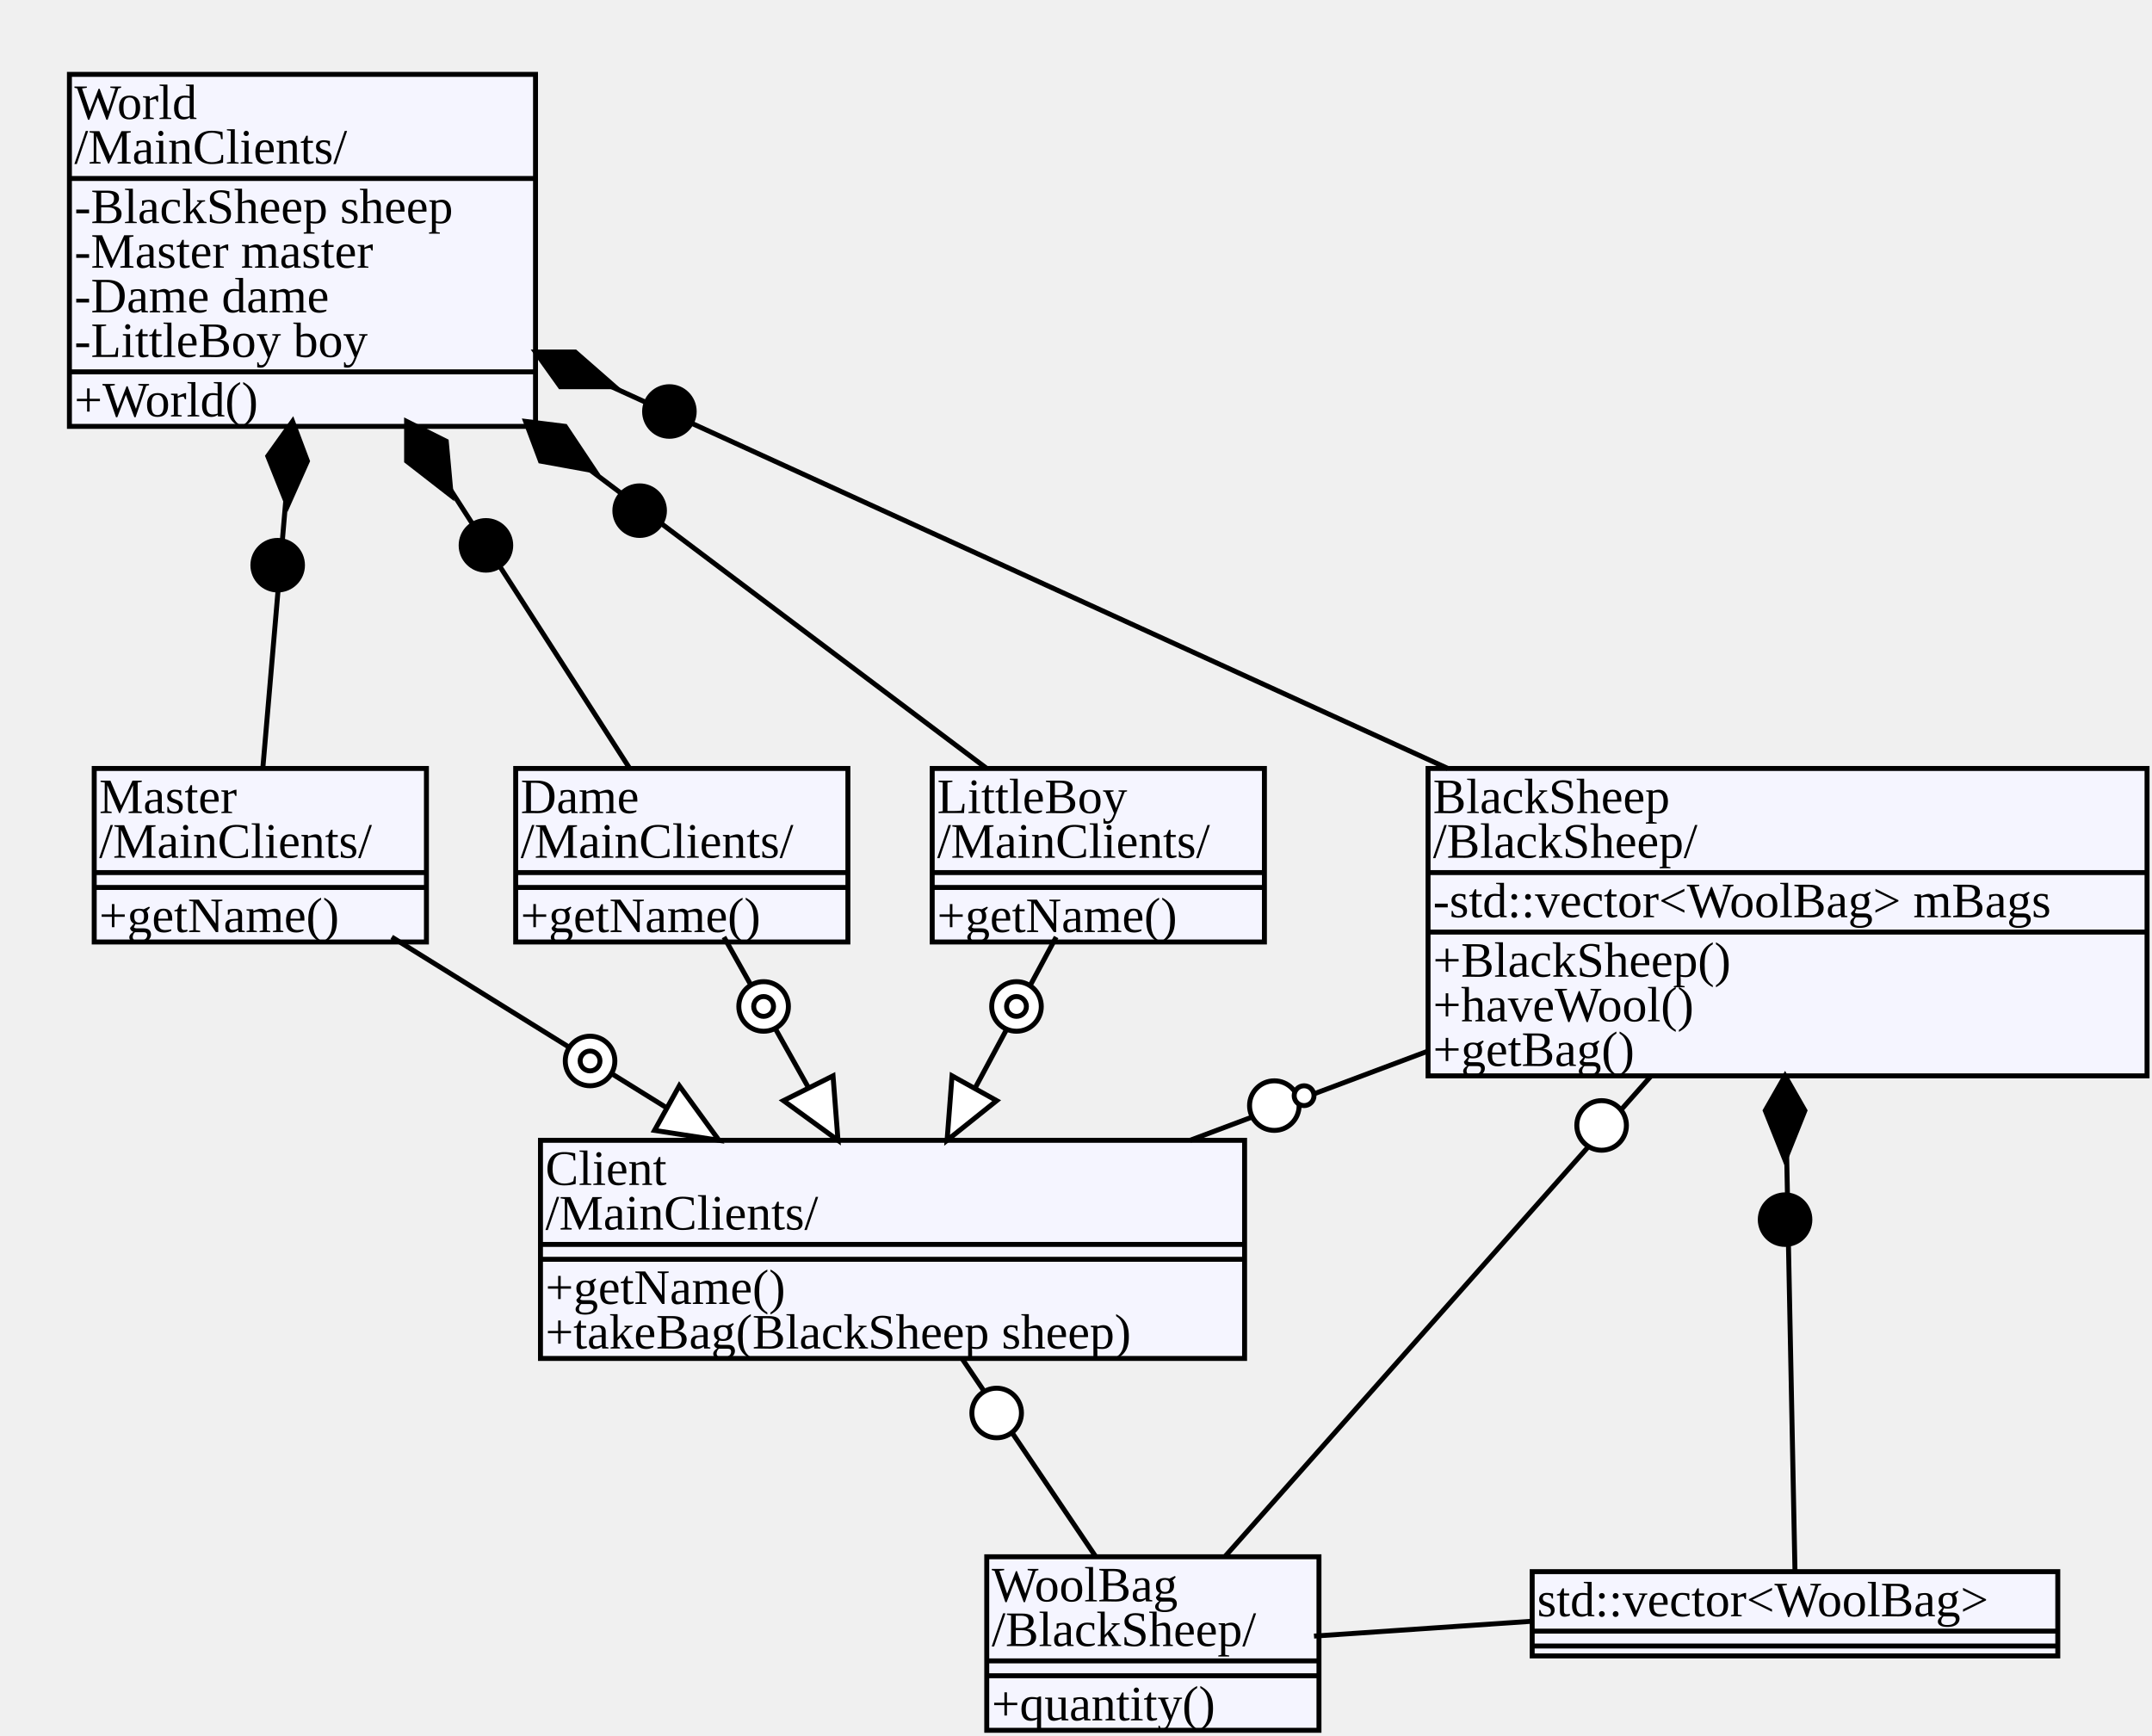
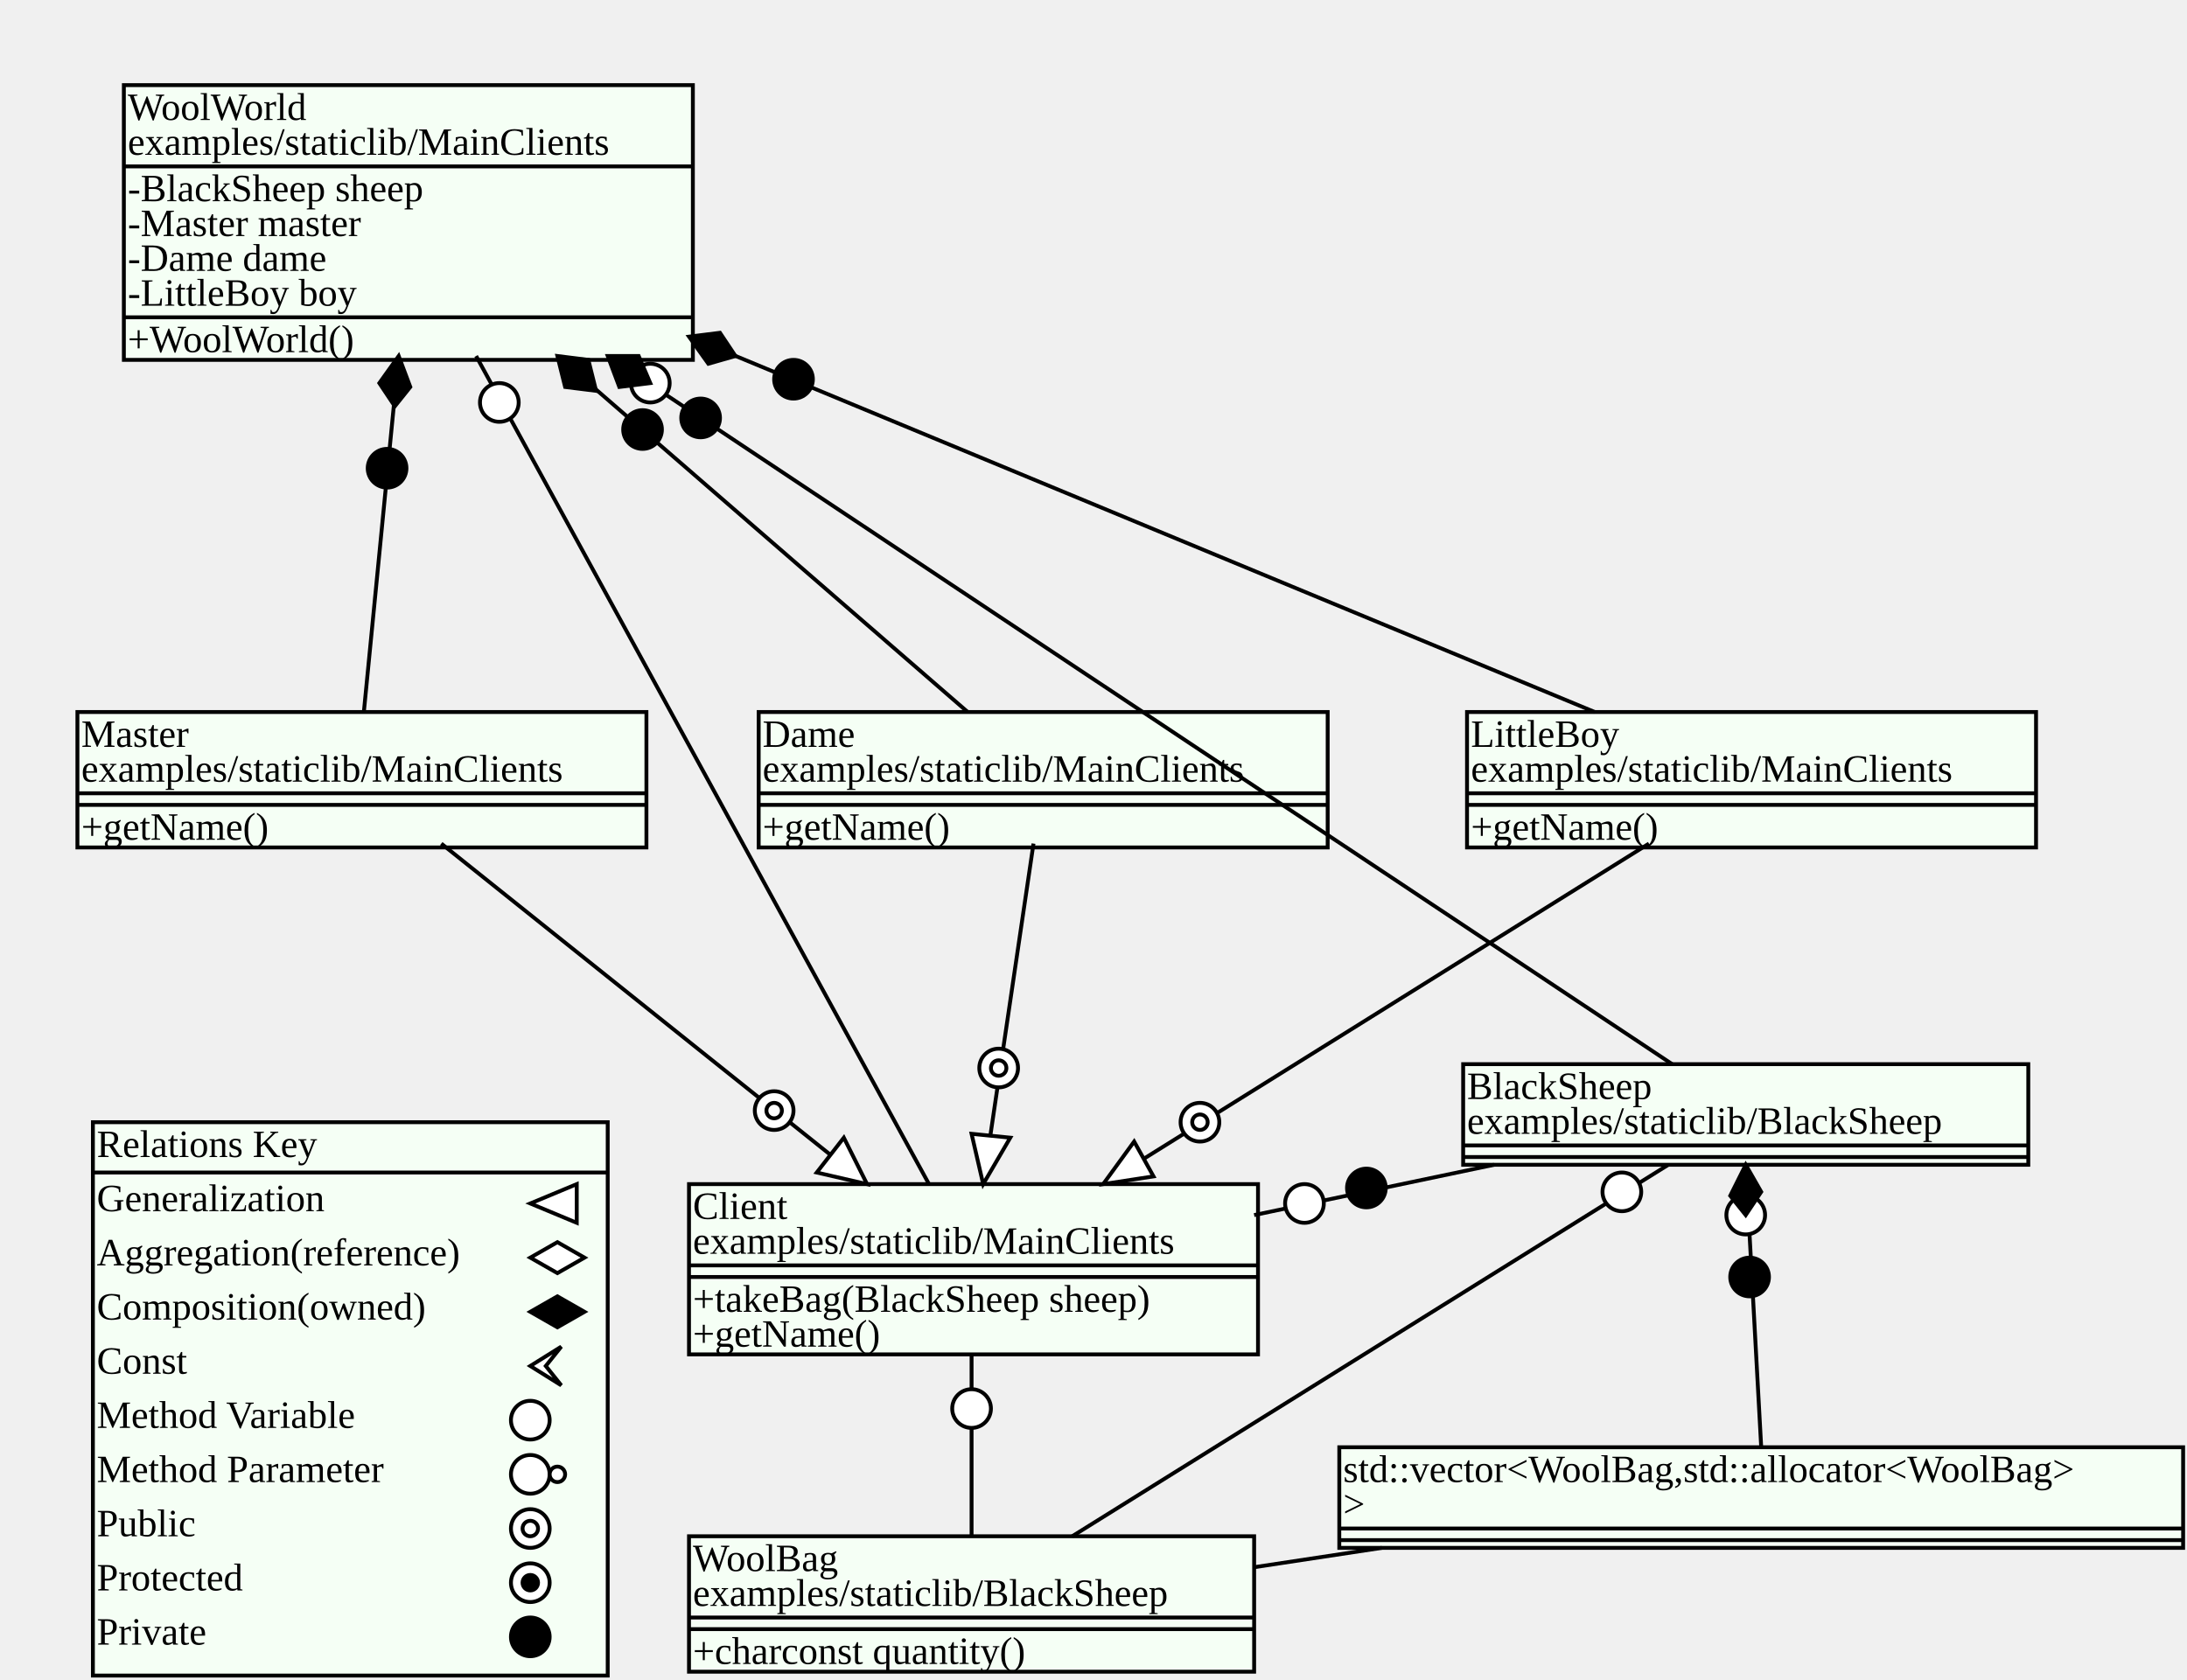
- <svg xmlns="http://www.w3.org/2000/svg" version="1.1" width="434" height="350">
-   <g fill="#f5f5ff" stroke="rgb(0,0,0)" style="stroke-width:1">
-     <rect x="14" y="15" width="94" height="71" />
-     <line x1="14" y1="36" x2="108" y2="36" />
-     <line x1="14" y1="75" x2="108" y2="75" />
+ <svg xmlns="http://www.w3.org/2000/svg" version="1.1" width="565" height="434">
+   <g fill="#f5fff5" stroke="#000000" style="stroke-width:1">
+     <rect x="24" y="290" width="133" height="143" />
+     <line x1="24" y1="303" x2="157" y2="303" />
+     <polygon points="137,311 149,316 149,306 137,311 " style="fill:#ffffff" />
+     <polygon points="137,325 144,329 151,325 144,321 137,325 " style="fill:#ffffff" />
+     <polygon points="137,339 144,343 151,339 144,335 137,339 " style="fill:#000000" />
+     <polygon points="137,353 145,358 141,353 145,348 137,353 " style="fill:#ffffff" />
+     <circle cx="137" cy="367" r="5" style="fill:#ffffff" />
+     <circle cx="137" cy="381" r="5" style="fill:#ffffff" />
+     <circle cx="144" cy="381" r="2" style="fill:#ffffff" />
+     <circle cx="137" cy="395" r="5" style="fill:#ffffff" />
+     <circle cx="137" cy="395" r="2" style="fill:#ffffff" />
+     <circle cx="137" cy="409" r="5" style="fill:#ffffff" />
+     <circle cx="137" cy="409" r="2" style="fill:#000000" />
+     <circle cx="137" cy="423" r="5" style="fill:#000000" />
+     <circle cx="137" cy="423" r="2" style="fill:#000000" />
  </g>
-   <g font-size="10">
-     <text x="15" y="24">World</text>
-     <text x="15" y="33">/MainClients/</text>
-     <text x="15" y="45">-BlackSheep sheep</text>
-     <text x="15" y="54">-Master master</text>
-     <text x="15" y="63">-Dame dame</text>
-     <text x="15" y="72">-LittleBoy boy</text>
-     <text x="15" y="84">+World()</text>
+   <g font-size="10" stroke="none">
+     <text x="25" y="299">Relations Key</text>
+     <text x="25" y="313">Generalization</text>
+     <text x="25" y="327">Aggregation(reference)</text>
+     <text x="25" y="341">Composition(owned)</text>
+     <text x="25" y="355">Const</text>
+     <text x="25" y="369">Method Variable</text>
+     <text x="25" y="383">Method Parameter</text>
+     <text x="25" y="397">Public</text>
+     <text x="25" y="411">Protected</text>
+     <text x="25" y="425">Private</text>
  </g>
-   <g fill="#f5f5ff" stroke="rgb(0,0,0)" style="stroke-width:1">
-     <rect x="288" y="155" width="145" height="62" />
-     <line x1="288" y1="176" x2="433" y2="176" />
-     <line x1="288" y1="188" x2="433" y2="188" />
+   <g fill="#f5fff5" stroke="#000000" style="stroke-width:1">
+     <rect x="32" y="22" width="147" height="71" />
+     <line x1="32" y1="43" x2="179" y2="43" />
+     <line x1="32" y1="82" x2="179" y2="82" />
  </g>
-   <g font-size="10">
-     <text x="289" y="164">BlackSheep</text>
-     <text x="289" y="173">/BlackSheep/</text>
-     <text x="289" y="185">-std::vector&lt;WoolBag&gt; mBags</text>
-     <text x="289" y="197">+BlackSheep()</text>
-     <text x="289" y="206">+haveWool()</text>
-     <text x="289" y="215">+getBag()</text>
+   <g font-size="10" stroke="none">
+     <text x="33" y="31">WoolWorld</text>
+     <text x="33" y="40">examples/staticlib/MainClients</text>
+     <text x="33" y="52">-BlackSheep sheep</text>
+     <text x="33" y="61">-Master master</text>
+     <text x="33" y="70">-Dame dame</text>
+     <text x="33" y="79">-LittleBoy boy</text>
+     <text x="33" y="91">+WoolWorld()</text>
  </g>
-   <g fill="#f5f5ff" stroke="rgb(0,0,0)" style="stroke-width:1">
-     <rect x="19" y="155" width="67" height="35" />
-     <line x1="19" y1="176" x2="86" y2="176" />
-     <line x1="19" y1="179" x2="86" y2="179" />
+   <g fill="#f5fff5" stroke="#000000" style="stroke-width:1">
+     <rect x="378" y="275" width="146" height="26" />
+     <line x1="378" y1="296" x2="524" y2="296" />
+     <line x1="378" y1="299" x2="524" y2="299" />
  </g>
-   <g font-size="10">
-     <text x="20" y="164">Master</text>
-     <text x="20" y="173">/MainClients/</text>
-     <text x="20" y="188">+getName()</text>
+   <g font-size="10" stroke="none">
+     <text x="379" y="284">BlackSheep</text>
+     <text x="379" y="293">examples/staticlib/BlackSheep</text>
  </g>
-   <g fill="#f5f5ff" stroke="rgb(0,0,0)" style="stroke-width:1">
-     <rect x="104" y="155" width="67" height="35" />
-     <line x1="104" y1="176" x2="171" y2="176" />
-     <line x1="104" y1="179" x2="171" y2="179" />
+   <g fill="#f5fff5" stroke="#000000" style="stroke-width:1">
+     <rect x="20" y="184" width="147" height="35" />
+     <line x1="20" y1="205" x2="167" y2="205" />
+     <line x1="20" y1="208" x2="167" y2="208" />
  </g>
-   <g font-size="10">
-     <text x="105" y="164">Dame</text>
-     <text x="105" y="173">/MainClients/</text>
-     <text x="105" y="188">+getName()</text>
+   <g font-size="10" stroke="none">
+     <text x="21" y="193">Master</text>
+     <text x="21" y="202">examples/staticlib/MainClients</text>
+     <text x="21" y="217">+getName()</text>
  </g>
-   <g fill="#f5f5ff" stroke="rgb(0,0,0)" style="stroke-width:1">
-     <rect x="188" y="155" width="67" height="35" />
-     <line x1="188" y1="176" x2="255" y2="176" />
-     <line x1="188" y1="179" x2="255" y2="179" />
+   <g fill="#f5fff5" stroke="#000000" style="stroke-width:1">
+     <rect x="196" y="184" width="147" height="35" />
+     <line x1="196" y1="205" x2="343" y2="205" />
+     <line x1="196" y1="208" x2="343" y2="208" />
  </g>
-   <g font-size="10">
-     <text x="189" y="164">LittleBoy</text>
-     <text x="189" y="173">/MainClients/</text>
-     <text x="189" y="188">+getName()</text>
+   <g font-size="10" stroke="none">
+     <text x="197" y="193">Dame</text>
+     <text x="197" y="202">examples/staticlib/MainClients</text>
+     <text x="197" y="217">+getName()</text>
  </g>
-   <g fill="#f5f5ff" stroke="rgb(0,0,0)" style="stroke-width:1">
-     <rect x="109" y="230" width="142" height="44" />
-     <line x1="109" y1="251" x2="251" y2="251" />
-     <line x1="109" y1="254" x2="251" y2="254" />
+   <g fill="#f5fff5" stroke="#000000" style="stroke-width:1">
+     <rect x="379" y="184" width="147" height="35" />
+     <line x1="379" y1="205" x2="526" y2="205" />
+     <line x1="379" y1="208" x2="526" y2="208" />
  </g>
-   <g font-size="10">
-     <text x="110" y="239">Client</text>
-     <text x="110" y="248">/MainClients/</text>
-     <text x="110" y="263">+getName()</text>
-     <text x="110" y="272">+takeBag(BlackSheep sheep)</text>
+   <g font-size="10" stroke="none">
+     <text x="380" y="193">LittleBoy</text>
+     <text x="380" y="202">examples/staticlib/MainClients</text>
+     <text x="380" y="217">+getName()</text>
  </g>
-   <g fill="#f5f5ff" stroke="rgb(0,0,0)" style="stroke-width:1">
-     <rect x="199" y="314" width="67" height="35" />
-     <line x1="199" y1="335" x2="266" y2="335" />
-     <line x1="199" y1="338" x2="266" y2="338" />
+   <g fill="#f5fff5" stroke="#000000" style="stroke-width:1">
+     <rect x="178" y="306" width="147" height="44" />
+     <line x1="178" y1="327" x2="325" y2="327" />
+     <line x1="178" y1="330" x2="325" y2="330" />
  </g>
-   <g font-size="10">
-     <text x="200" y="323">WoolBag</text>
-     <text x="200" y="332">/BlackSheep/</text>
-     <text x="200" y="347">+quantity()</text>
+   <g font-size="10" stroke="none">
+     <text x="179" y="315">Client</text>
+     <text x="179" y="324">examples/staticlib/MainClients</text>
+     <text x="179" y="339">+takeBag(BlackSheep sheep)</text>
+     <text x="179" y="348">+getName()</text>
  </g>
-   <g fill="#f5f5ff" stroke="rgb(0,0,0)" style="stroke-width:1">
-     <rect x="309" y="317" width="106" height="17" />
-     <line x1="309" y1="329" x2="415" y2="329" />
-     <line x1="309" y1="332" x2="415" y2="332" />
+   <g fill="#f5fff5" stroke="#000000" style="stroke-width:1">
+     <rect x="346" y="374" width="218" height="26" />
+     <line x1="346" y1="395" x2="564" y2="395" />
+     <line x1="346" y1="398" x2="564" y2="398" />
  </g>
-   <g font-size="10">
-     <text x="310" y="326">std::vector&lt;WoolBag&gt;</text>
+   <g font-size="10" stroke="none">
+     <text x="347" y="383">std::vector&lt;WoolBag,std::allocator&lt;WoolBag&gt;</text>
+     <text x="347" y="392">    &gt;</text>
  </g>
-   <g fill="#f5f5ff" stroke="rgb(0,0,0)" style="stroke-width:1">
-     <line x1="108" y1="71" x2="292" y2="155" />
-     <polygon points="108,71 113,78 124,78 116,71 108,71 " style="fill:#000000" />
-     <circle cx="135" cy="83" r="5" style="fill:#000000" />
-     <circle cx="135" cy="83" r="2" style="fill:#000000" />
-     <line x1="59" y1="85" x2="53" y2="155" />
-     <polygon points="59,85 54,92 58,102 62,93 59,85 " style="fill:#000000" />
-     <circle cx="56" cy="114" r="5" style="fill:#000000" />
-     <circle cx="56" cy="114" r="2" style="fill:#000000" />
-     <line x1="82" y1="85" x2="127" y2="155" />
-     <polygon points="82,85 82,93 91,100 90,89 82,85 " style="fill:#000000" />
-     <circle cx="98" cy="110" r="5" style="fill:#000000" />
-     <circle cx="98" cy="110" r="2" style="fill:#000000" />
-     <line x1="106" y1="85" x2="199" y2="155" />
-     <polygon points="106,85 109,93 120,95 114,86 106,85 " style="fill:#000000" />
-     <circle cx="129" cy="103" r="5" style="fill:#000000" />
-     <circle cx="129" cy="103" r="2" style="fill:#000000" />
-     <line x1="288" y1="212" x2="240" y2="230" />
-     <circle cx="257" cy="223" r="5" style="fill:#ffffff" />
-     <circle cx="263" cy="221" r="2" style="fill:#ffffff" />
-     <line x1="333" y1="217" x2="247" y2="314" />
-     <circle cx="323" cy="227" r="5" style="fill:#ffffff" />
-     <line x1="360" y1="217" x2="362" y2="317" />
-     <polygon points="360,217 356,224 360,234 364,224 360,217 " style="fill:#000000" />
-     <circle cx="360" cy="246" r="5" style="fill:#000000" />
-     <circle cx="360" cy="246" r="2" style="fill:#000000" />
-     <line x1="79" y1="189" x2="145" y2="230" />
-     <polygon points="145,230 137,219 132,228 145,230 " style="fill:#ffffff" />
-     <circle cx="119" cy="214" r="5" style="fill:#ffffff" />
-     <circle cx="119" cy="214" r="2" style="fill:#ffffff" />
-     <line x1="146" y1="189" x2="169" y2="230" />
-     <polygon points="169,230 168,217 158,222 169,230 " style="fill:#ffffff" />
-     <circle cx="154" cy="203" r="5" style="fill:#ffffff" />
-     <circle cx="154" cy="203" r="2" style="fill:#ffffff" />
-     <line x1="213" y1="189" x2="191" y2="230" />
-     <polygon points="191,230 201,222 192,217 191,230 " style="fill:#ffffff" />
-     <circle cx="205" cy="203" r="5" style="fill:#ffffff" />
-     <circle cx="205" cy="203" r="2" style="fill:#ffffff" />
-     <line x1="194" y1="274" x2="221" y2="314" />
-     <circle cx="201" cy="285" r="5" style="fill:#ffffff" />
-     <line x1="265" y1="330" x2="309" y2="327" />
+   <g fill="#f5fff5" stroke="#000000" style="stroke-width:1">
+     <rect x="178" y="397" width="146" height="35" />
+     <line x1="178" y1="418" x2="324" y2="418" />
+     <line x1="178" y1="421" x2="324" y2="421" />
+   </g>
+   <g font-size="10" stroke="none">
+     <text x="179" y="406">WoolBag</text>
+     <text x="179" y="415">examples/staticlib/BlackSheep</text>
+     <text x="179" y="430">+charconst quantity()</text>
+   </g>
+   <g fill="#f5f5ff" stroke="#000000" style="stroke-width:1">
+     <line x1="157" y1="92" x2="432" y2="275" />
+     <circle cx="168" cy="99" r="5" style="fill:#ffffff" />
+     <circle cx="181" cy="108" r="5" style="fill:#000000" />
+     <circle cx="181" cy="108" r="2" style="fill:#000000" />
+     <polygon points="157,92 160,100 168,99 165,92 157,92 " style="fill:#000000" />
+     <line x1="103" y1="92" x2="94" y2="184" />
+     <circle cx="100" cy="121" r="5" style="fill:#000000" />
+     <circle cx="100" cy="121" r="2" style="fill:#000000" />
+     <polygon points="103,92 98,99 102,105 106,100 103,92 " style="fill:#000000" />
+     <line x1="144" y1="92" x2="250" y2="184" />
+     <circle cx="166" cy="111" r="5" style="fill:#000000" />
+     <circle cx="166" cy="111" r="2" style="fill:#000000" />
+     <polygon points="144,92 146,100 154,101 152,93 144,92 " style="fill:#000000" />
+     <line x1="178" y1="87" x2="412" y2="184" />
+     <circle cx="205" cy="98" r="5" style="fill:#000000" />
+     <circle cx="205" cy="98" r="2" style="fill:#000000" />
+     <polygon points="178,87 183,94 190,92 186,86 178,87 " style="fill:#000000" />
+     <line x1="123" y1="92" x2="240" y2="306" />
+     <circle cx="129" cy="104" r="5" style="fill:#ffffff" />
+     <line x1="386" y1="301" x2="324" y2="314" />
+     <circle cx="337" cy="311" r="5" style="fill:#ffffff" />
+     <circle cx="353" cy="307" r="5" style="fill:#000000" />
+     <circle cx="353" cy="307" r="2" style="fill:#000000" />
+     <line x1="451" y1="301" x2="455" y2="374" />
+     <circle cx="451" cy="314" r="5" style="fill:#ffffff" />
+     <circle cx="452" cy="330" r="5" style="fill:#000000" />
+     <circle cx="452" cy="330" r="2" style="fill:#000000" />
+     <polygon points="451,301 447,309 451,314 455,308 451,301 " style="fill:#000000" />
+     <line x1="431" y1="301" x2="277" y2="397" />
+     <circle cx="419" cy="308" r="5" style="fill:#ffffff" />
+     <line x1="114" y1="218" x2="224" y2="306" />
+     <circle cx="200" cy="287" r="5" style="fill:#ffffff" />
+     <circle cx="200" cy="287" r="2" style="fill:#ffffff" />
+     <polygon points="224,306 218,294 211,303 224,306 " style="fill:#ffffff" />
+     <line x1="267" y1="218" x2="254" y2="306" />
+     <circle cx="258" cy="276" r="5" style="fill:#ffffff" />
+     <circle cx="258" cy="276" r="2" style="fill:#ffffff" />
+     <polygon points="254,306 261,294 251,293 254,306 " style="fill:#ffffff" />
+     <line x1="426" y1="218" x2="285" y2="306" />
+     <circle cx="310" cy="290" r="5" style="fill:#ffffff" />
+     <circle cx="310" cy="290" r="2" style="fill:#ffffff" />
+     <polygon points="285,306 298,304 293,295 285,306 " style="fill:#ffffff" />
+     <line x1="251" y1="350" x2="251" y2="397" />
+     <circle cx="251" cy="364" r="5" style="fill:#ffffff" />
+     <line x1="357" y1="400" x2="324" y2="405" />
  </g>
</svg>
